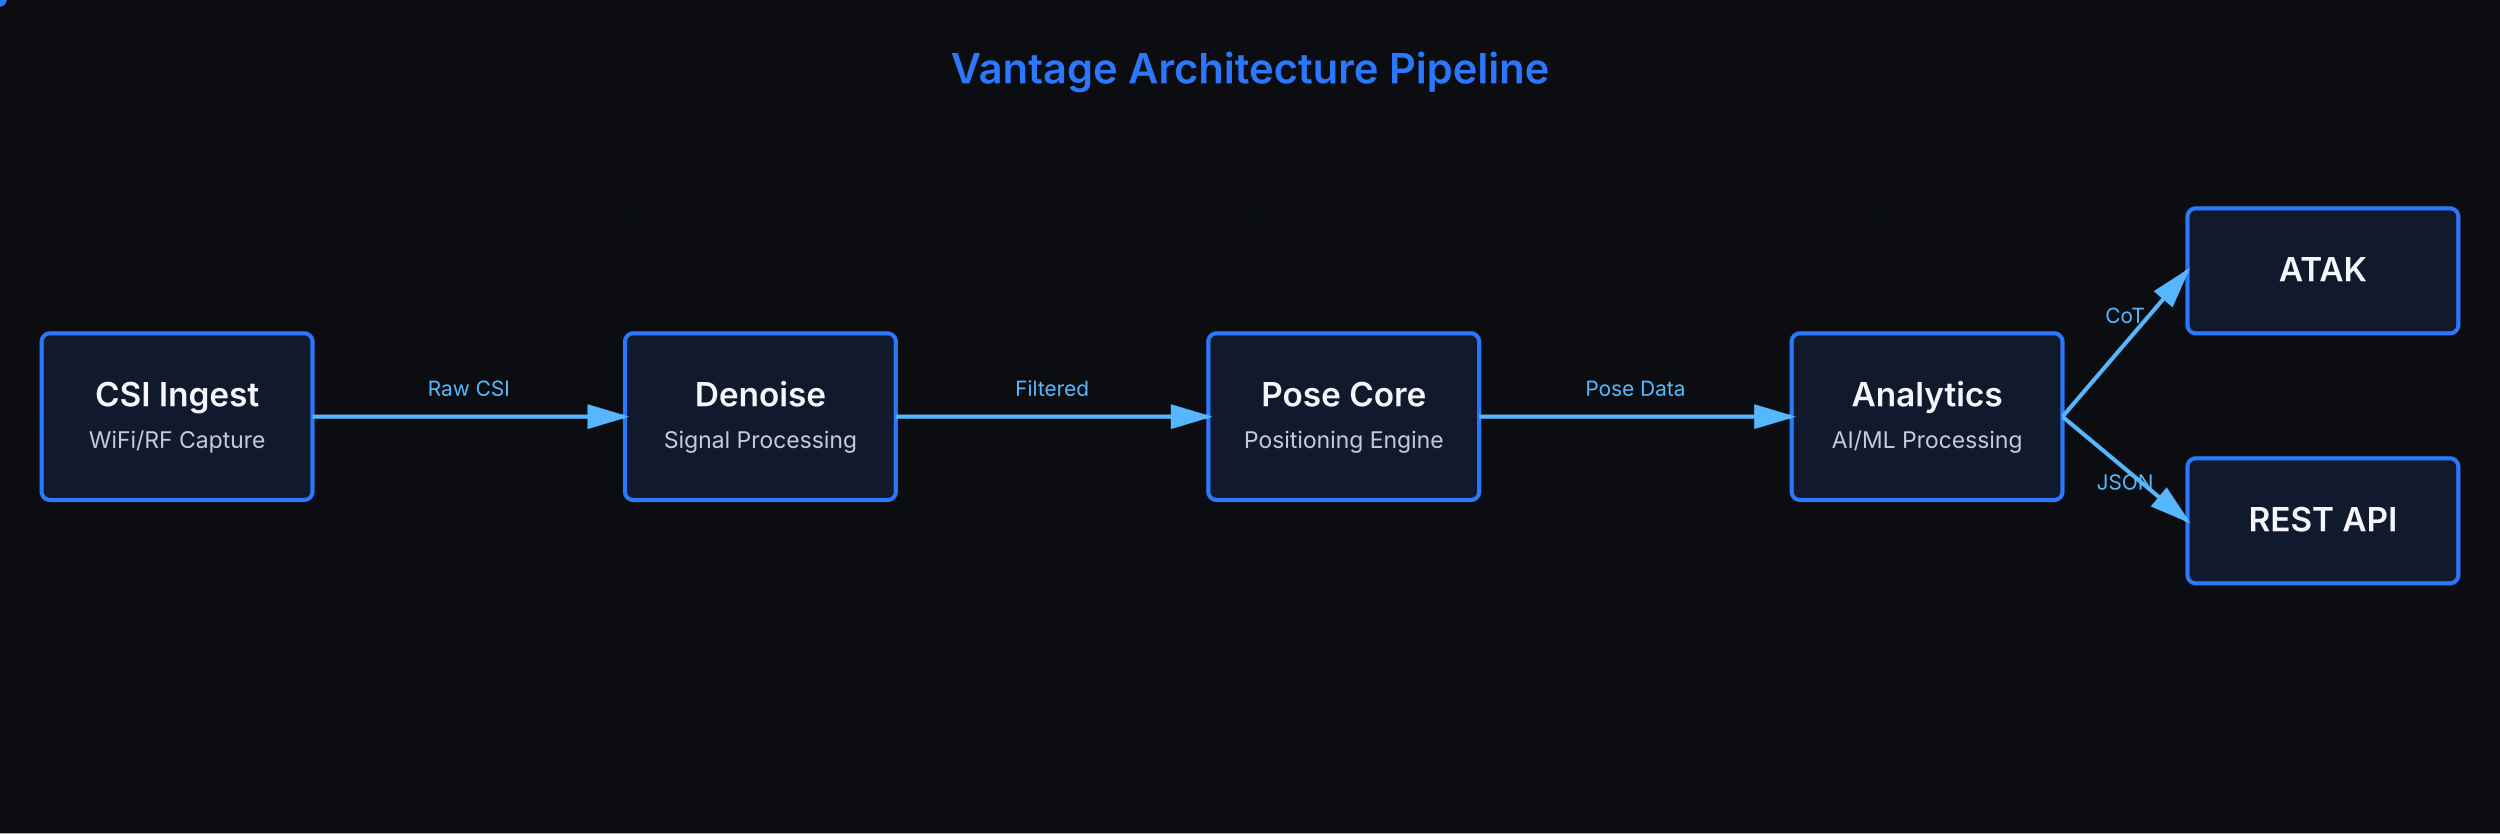
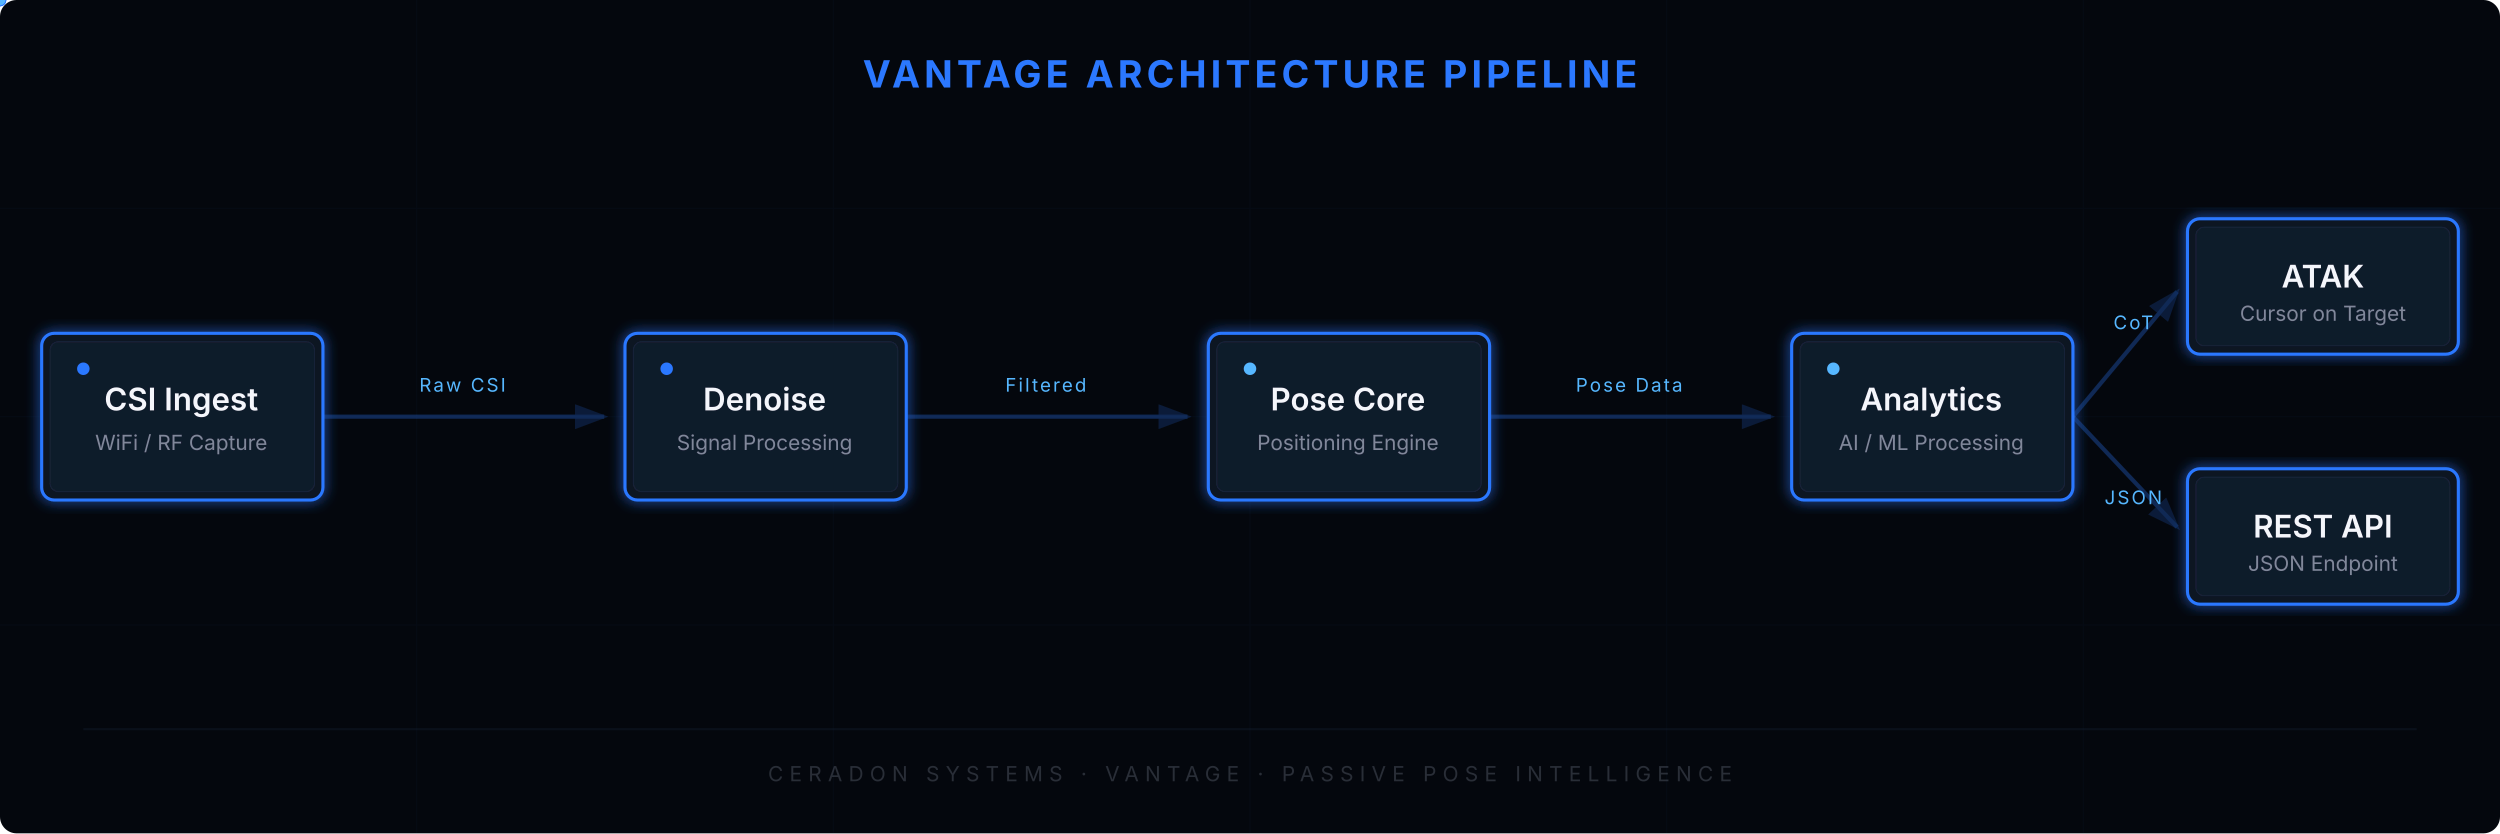
- <svg xmlns="http://www.w3.org/2000/svg" viewBox="0 0 1200 400" preserveAspectRatio="xMidYMid meet">
+ <svg xmlns="http://www.w3.org/2000/svg" viewBox="0 0 1200 400" preserveAspectRatio="xMidYMid meet" role="img" aria-label="Vantage Architecture Pipeline diagram">
  <defs>
    <style>
-       /* Dark theme colors matching site */
-       .bg { fill: #0b0d10; }
-       .module-box {
+       /* Module box styling */
+       .dg-box {
+         fill: #0b1220;
+         stroke: #2b78ff;
+         stroke-width: 1.5;
+         rx: 6;
+       }
+       .dg-box-inner {
        fill: #111a2c;
+         stroke: #18243a;
+         stroke-width: 0.5;
+         rx: 4;
+       }
+       .dg-label {
+         fill: #f4f6fb;
+         font-family: 'Inter', 'Segoe UI', system-ui, sans-serif;
+         font-size: 15px;
+         font-weight: 600;
+         text-anchor: middle;
+       }
+       .dg-sublabel {
+         fill: #80889a;
+         font-family: 'Inter', 'Segoe UI', system-ui, sans-serif;
+         font-size: 10px;
+         text-anchor: middle;
+       }
+       .dg-title {
+         fill: #2b78ff;
+         font-family: 'Inter', 'Segoe UI', system-ui, sans-serif;
+         font-size: 18px;
+         font-weight: 700;
+         text-anchor: middle;
+         letter-spacing: 2px;
+       }
+       .dg-conn-label {
+         fill: #56b7ff;
+         font-family: 'Inter', 'Segoe UI', system-ui, sans-serif;
+         font-size: 9px;
+         text-anchor: middle;
+         letter-spacing: 1px;
+         text-transform: uppercase;
+       }
+ 
+       /* Connection arrows */
+       .dg-conn {
+         stroke: #2b78ff;
+         stroke-width: 1.5;
+         fill: none;
+         stroke-dasharray: 4 2;
+         opacity: 0.5;
+       }
+       .dg-conn-solid {
        stroke: #2b78ff;
        stroke-width: 2;
-         rx: 4;
-       }
-       .module-label {
-         fill: #f4f6fb;
-         font-family: 'Inter', system-ui, sans-serif;
-         font-size: 16px;
-         font-weight: 600;
-         text-anchor: middle;
-       }
-       .module-sublabel {
-         fill: #c5cbd6;
-         font-family: 'Inter', system-ui, sans-serif;
-         font-size: 11px;
-         text-anchor: middle;
-       }
-       .connection {
-         stroke: #56b7ff;
-         stroke-width: 2;
        fill: none;
-         marker-end: url(#arrowhead);
-       }
-       .connection-label {
-         fill: #56b7ff;
-         font-family: 'Inter', system-ui, sans-serif;
-         font-size: 10px;
-         text-anchor: middle;
-       }
- 
-       /* Animated data particles */
-       @keyframes flow-1 {
+         opacity: 0.3;
+       }
+ 
+       /* Data flow particles */
+       @keyframes dgFlow1 {
        0% { offset-distance: 0%; opacity: 0; }
-         10% { opacity: 0.8; }
-         90% { opacity: 0.8; }
+         8% { opacity: 0.9; }
+         92% { opacity: 0.9; }
        100% { offset-distance: 100%; opacity: 0; }
      }
-       @keyframes flow-2 {
+       @keyframes dgFlow2 {
        0% { offset-distance: 0%; opacity: 0; }
-         10% { opacity: 0.8; }
-         90% { opacity: 0.8; }
+         8% { opacity: 0.8; }
+         92% { opacity: 0.8; }
        100% { offset-distance: 100%; opacity: 0; }
      }
-       @keyframes flow-3 {
-         0% { offset-distance: 0%; opacity: 0; }
-         10% { opacity: 0.8; }
-         90% { opacity: 0.8; }
-         100% { offset-distance: 100%; opacity: 0; }
-       }
-       @keyframes flow-4 {
-         0% { offset-distance: 0%; opacity: 0; }
-         10% { opacity: 0.8; }
-         90% { opacity: 0.8; }
-         100% { offset-distance: 100%; opacity: 0; }
-       }
-       @keyframes flow-5 {
-         0% { offset-distance: 0%; opacity: 0; }
-         10% { opacity: 0.8; }
-         90% { opacity: 0.8; }
-         100% { offset-distance: 100%; opacity: 0; }
-       }
- 
-       .particle {
-         fill: #2b78ff;
-         r: 3;
-       }
-       .particle-1 {
-         animation: flow-1 3s ease-in-out infinite;
-         offset-path: path('M 150 200 L 300 200');
-       }
-       .particle-2 {
-         animation: flow-2 3s ease-in-out infinite 0.6s;
-         offset-path: path('M 430 200 L 580 200');
-       }
-       .particle-3 {
-         animation: flow-3 3s ease-in-out infinite 1.2s;
-         offset-path: path('M 710 200 L 860 200');
-       }
-       .particle-4 {
-         animation: flow-4 3s ease-in-out infinite 1.8s;
-         offset-path: path('M 990 200 L 1050 150');
-       }
-       .particle-5 {
-         animation: flow-5 3s ease-in-out infinite 2.4s;
-         offset-path: path('M 990 200 L 1050 250');
-       }
+       @keyframes dgNodePulse {
+         0%, 100% { opacity: 0.2; }
+         50% { opacity: 0.5; }
+       }
+ 
+       .dg-particle-1 {
+         animation: dgFlow1 2.5s ease-in-out infinite;
+         offset-path: path('M 155 200 L 295 200');
+       }
+       .dg-particle-2 {
+         animation: dgFlow1 2.5s ease-in-out infinite 0.5s;
+         offset-path: path('M 435 200 L 575 200');
+       }
+       .dg-particle-3 {
+         animation: dgFlow1 2.5s ease-in-out infinite 1s;
+         offset-path: path('M 715 200 L 855 200');
+       }
+       .dg-particle-4 {
+         animation: dgFlow2 2.5s ease-in-out infinite 1.5s;
+         offset-path: path('M 995 200 Q 1020 170, 1045 140');
+       }
+       .dg-particle-5 {
+         animation: dgFlow2 2.5s ease-in-out infinite 2s;
+         offset-path: path('M 995 200 Q 1020 230, 1045 250');
+       }
+       /* Secondary particles (offset timing) */
+       .dg-particle-1b {
+         animation: dgFlow1 2.5s ease-in-out infinite 1.25s;
+         offset-path: path('M 155 200 L 295 200');
+       }
+       .dg-particle-2b {
+         animation: dgFlow1 2.5s ease-in-out infinite 1.75s;
+         offset-path: path('M 435 200 L 575 200');
+       }
+       .dg-particle-3b {
+         animation: dgFlow1 2.5s ease-in-out infinite 2.25s;
+         offset-path: path('M 715 200 L 855 200');
+       }
+ 
+       .dg-status-pulse { animation: dgNodePulse 2s ease-in-out infinite; }
+       .dg-status-pulse-d { animation: dgNodePulse 2s ease-in-out infinite 0.5s; }
+       .dg-status-pulse-d2 { animation: dgNodePulse 2s ease-in-out infinite 1s; }
+       .dg-status-pulse-d3 { animation: dgNodePulse 2s ease-in-out infinite 1.5s; }

      @media (prefers-reduced-motion: reduce) {
-         .particle {
-           animation: none;
+         .dg-particle-1, .dg-particle-2, .dg-particle-3,
+         .dg-particle-4, .dg-particle-5,
+         .dg-particle-1b, .dg-particle-2b, .dg-particle-3b,
+         .dg-status-pulse, .dg-status-pulse-d,
+         .dg-status-pulse-d2, .dg-status-pulse-d3 {
+           animation: none !important;
          display: none;
        }
      }
    </style>
-     <marker id="arrowhead" markerWidth="10" markerHeight="10" refX="9" refY="3" orient="auto">
-       <polygon points="0 0, 10 3, 0 6" fill="#56b7ff" />
+     <marker id="dgArrow" markerWidth="8" markerHeight="6" refX="7" refY="3" orient="auto">
+       <polygon points="0 0, 8 3, 0 6" fill="#2b78ff" opacity="0.6" />
    </marker>
+     <filter id="dgBoxGlow" x="-8%" y="-8%" width="116%" height="116%">
+       <feGaussianBlur stdDeviation="3" result="blur" />
+       <feMerge>
+         <feMergeNode in="blur" />
+         <feMergeNode in="SourceGraphic" />
+       </feMerge>
+     </filter>
  </defs>
-   <rect class="bg" width="1200" height="400" />
-   <g id="csi-ingest">
-     <rect class="module-box" x="20" y="160" width="130" height="80" />
-     <text class="module-label" x="85" y="195">CSI Ingest</text>
-     <text class="module-sublabel" x="85" y="215">WiFi/RF Capture</text>
-   </g>
-   <g id="denoise">
-     <rect class="module-box" x="300" y="160" width="130" height="80" />
-     <text class="module-label" x="365" y="195">Denoise</text>
-     <text class="module-sublabel" x="365" y="215">Signal Processing</text>
-   </g>
-   <g id="pose-core">
-     <rect class="module-box" x="580" y="160" width="130" height="80" />
-     <text class="module-label" x="645" y="195">Pose Core</text>
-     <text class="module-sublabel" x="645" y="215">Positioning Engine</text>
-   </g>
-   <g id="analytics">
-     <rect class="module-box" x="860" y="160" width="130" height="80" />
-     <text class="module-label" x="925" y="195">Analytics</text>
-     <text class="module-sublabel" x="925" y="215">AI/ML Processing</text>
-   </g>
-   <g id="atak-output">
-     <rect class="module-box" x="1050" y="100" width="130" height="60" />
-     <text class="module-label" x="1115" y="135">ATAK</text>
-   </g>
-   <g id="api-output">
-     <rect class="module-box" x="1050" y="220" width="130" height="60" />
-     <text class="module-label" x="1115" y="255">REST API</text>
-   </g>
-   <line class="connection" x1="150" y1="200" x2="300" y2="200" />
-   <line class="connection" x1="430" y1="200" x2="580" y2="200" />
-   <line class="connection" x1="710" y1="200" x2="860" y2="200" />
-   <line class="connection" x1="990" y1="200" x2="1050" y2="130" />
-   <line class="connection" x1="990" y1="200" x2="1050" y2="250" />
-   <text class="connection-label" x="225" y="190">Raw CSI</text>
-   <text class="connection-label" x="505" y="190">Filtered</text>
-   <text class="connection-label" x="785" y="190">Pose Data</text>
-   <text class="connection-label" x="1020" y="155">CoT</text>
-   <text class="connection-label" x="1020" y="235">JSON</text>
-   <circle class="particle particle-1" cx="0" cy="0" />
-   <circle class="particle particle-2" cx="0" cy="0" />
-   <circle class="particle particle-3" cx="0" cy="0" />
-   <circle class="particle particle-4" cx="0" cy="0" />
-   <circle class="particle particle-5" cx="0" cy="0" />
-   <text x="600" y="40" class="module-label" style="font-size: 20px; fill: #2b78ff;">
-     Vantage Architecture Pipeline
-   </text>
-   <g opacity="0.05">
+   <rect width="1200" height="400" fill="#04070d" rx="8" />
+   <g opacity="0.03">
    <line x1="0" y1="100" x2="1200" y2="100" stroke="#2b78ff" stroke-width="0.5" />
    <line x1="0" y1="200" x2="1200" y2="200" stroke="#2b78ff" stroke-width="0.5" />
    <line x1="0" y1="300" x2="1200" y2="300" stroke="#2b78ff" stroke-width="0.5" />
-     <line x1="300" y1="0" x2="300" y2="400" stroke="#2b78ff" stroke-width="0.5" />
+     <line x1="200" y1="0" x2="200" y2="400" stroke="#2b78ff" stroke-width="0.5" />
+     <line x1="400" y1="0" x2="400" y2="400" stroke="#2b78ff" stroke-width="0.5" />
    <line x1="600" y1="0" x2="600" y2="400" stroke="#2b78ff" stroke-width="0.5" />
-     <line x1="900" y1="0" x2="900" y2="400" stroke="#2b78ff" stroke-width="0.5" />
+     <line x1="800" y1="0" x2="800" y2="400" stroke="#2b78ff" stroke-width="0.5" />
+     <line x1="1000" y1="0" x2="1000" y2="400" stroke="#2b78ff" stroke-width="0.5" />
+   </g>
+   <text class="dg-title" x="600" y="42">VANTAGE ARCHITECTURE PIPELINE</text>
+   <g marker-end="url(#dgArrow)">
+     <line class="dg-conn-solid" x1="155" y1="200" x2="290" y2="200" />
+     <line class="dg-conn-solid" x1="435" y1="200" x2="570" y2="200" />
+     <line class="dg-conn-solid" x1="715" y1="200" x2="850" y2="200" />
+     <line class="dg-conn-solid" x1="995" y1="200" x2="1045" y2="140" />
+     <line class="dg-conn-solid" x1="995" y1="200" x2="1045" y2="253" />
+   </g>
+   <text class="dg-conn-label" x="222" y="188">Raw CSI</text>
+   <text class="dg-conn-label" x="502" y="188">Filtered</text>
+   <text class="dg-conn-label" x="782" y="188">Pose Data</text>
+   <text class="dg-conn-label" x="1024" y="158">CoT</text>
+   <text class="dg-conn-label" x="1024" y="242">JSON</text>
+   <g filter="url(#dgBoxGlow)">
+     <rect class="dg-box" x="20" y="160" width="135" height="80" />
+     <rect class="dg-box-inner" x="24" y="164" width="127" height="72" />
+     <text class="dg-label" x="87" y="197">CSI Ingest</text>
+     <text class="dg-sublabel" x="87" y="216">WiFi / RF Capture</text>
+     <circle cx="40" cy="177" r="3" fill="#2b78ff" class="dg-status-pulse" />
+   </g>
+   <g filter="url(#dgBoxGlow)">
+     <rect class="dg-box" x="300" y="160" width="135" height="80" />
+     <rect class="dg-box-inner" x="304" y="164" width="127" height="72" />
+     <text class="dg-label" x="367" y="197">Denoise</text>
+     <text class="dg-sublabel" x="367" y="216">Signal Processing</text>
+     <circle cx="320" cy="177" r="3" fill="#2b78ff" class="dg-status-pulse-d" />
+   </g>
+   <g filter="url(#dgBoxGlow)">
+     <rect class="dg-box" x="580" y="160" width="135" height="80" />
+     <rect class="dg-box-inner" x="584" y="164" width="127" height="72" />
+     <text class="dg-label" x="647" y="197">Pose Core</text>
+     <text class="dg-sublabel" x="647" y="216">Positioning Engine</text>
+     <circle cx="600" cy="177" r="3" fill="#56b7ff" class="dg-status-pulse-d2" />
+   </g>
+   <g filter="url(#dgBoxGlow)">
+     <rect class="dg-box" x="860" y="160" width="135" height="80" />
+     <rect class="dg-box-inner" x="864" y="164" width="127" height="72" />
+     <text class="dg-label" x="927" y="197">Analytics</text>
+     <text class="dg-sublabel" x="927" y="216">AI / ML Processing</text>
+     <circle cx="880" cy="177" r="3" fill="#56b7ff" class="dg-status-pulse-d3" />
+   </g>
+   <g filter="url(#dgBoxGlow)">
+     <rect class="dg-box" x="1050" y="105" width="130" height="65" />
+     <rect class="dg-box-inner" x="1054" y="109" width="122" height="57" />
+     <text class="dg-label" x="1115" y="138">ATAK</text>
+     <text class="dg-sublabel" x="1115" y="154">Cursor on Target</text>
+   </g>
+   <g filter="url(#dgBoxGlow)">
+     <rect class="dg-box" x="1050" y="225" width="130" height="65" />
+     <rect class="dg-box-inner" x="1054" y="229" width="122" height="57" />
+     <text class="dg-label" x="1115" y="258">REST API</text>
+     <text class="dg-sublabel" x="1115" y="274">JSON Endpoint</text>
+   </g>
+   <circle class="dg-particle-1" cx="0" cy="0" r="3" fill="#2b78ff" />
+   <circle class="dg-particle-1b" cx="0" cy="0" r="2" fill="#56b7ff" />
+   <circle class="dg-particle-2" cx="0" cy="0" r="3" fill="#2b78ff" />
+   <circle class="dg-particle-2b" cx="0" cy="0" r="2" fill="#56b7ff" />
+   <circle class="dg-particle-3" cx="0" cy="0" r="3" fill="#2b78ff" />
+   <circle class="dg-particle-3b" cx="0" cy="0" r="2" fill="#56b7ff" />
+   <circle class="dg-particle-4" cx="0" cy="0" r="2.5" fill="#56b7ff" />
+   <circle class="dg-particle-5" cx="0" cy="0" r="2.5" fill="#56b7ff" />
+   <g opacity="0.3">
+     <line x1="40" y1="350" x2="1160" y2="350" stroke="#18243a" stroke-width="1" />
+     <text x="600" y="375" fill="#80889a" font-family="'Inter', system-ui, sans-serif" font-size="10" text-anchor="middle" letter-spacing="3">CERADON SYSTEMS · VANTAGE · PASSIVE POSE INTELLIGENCE</text>
  </g>
</svg>
